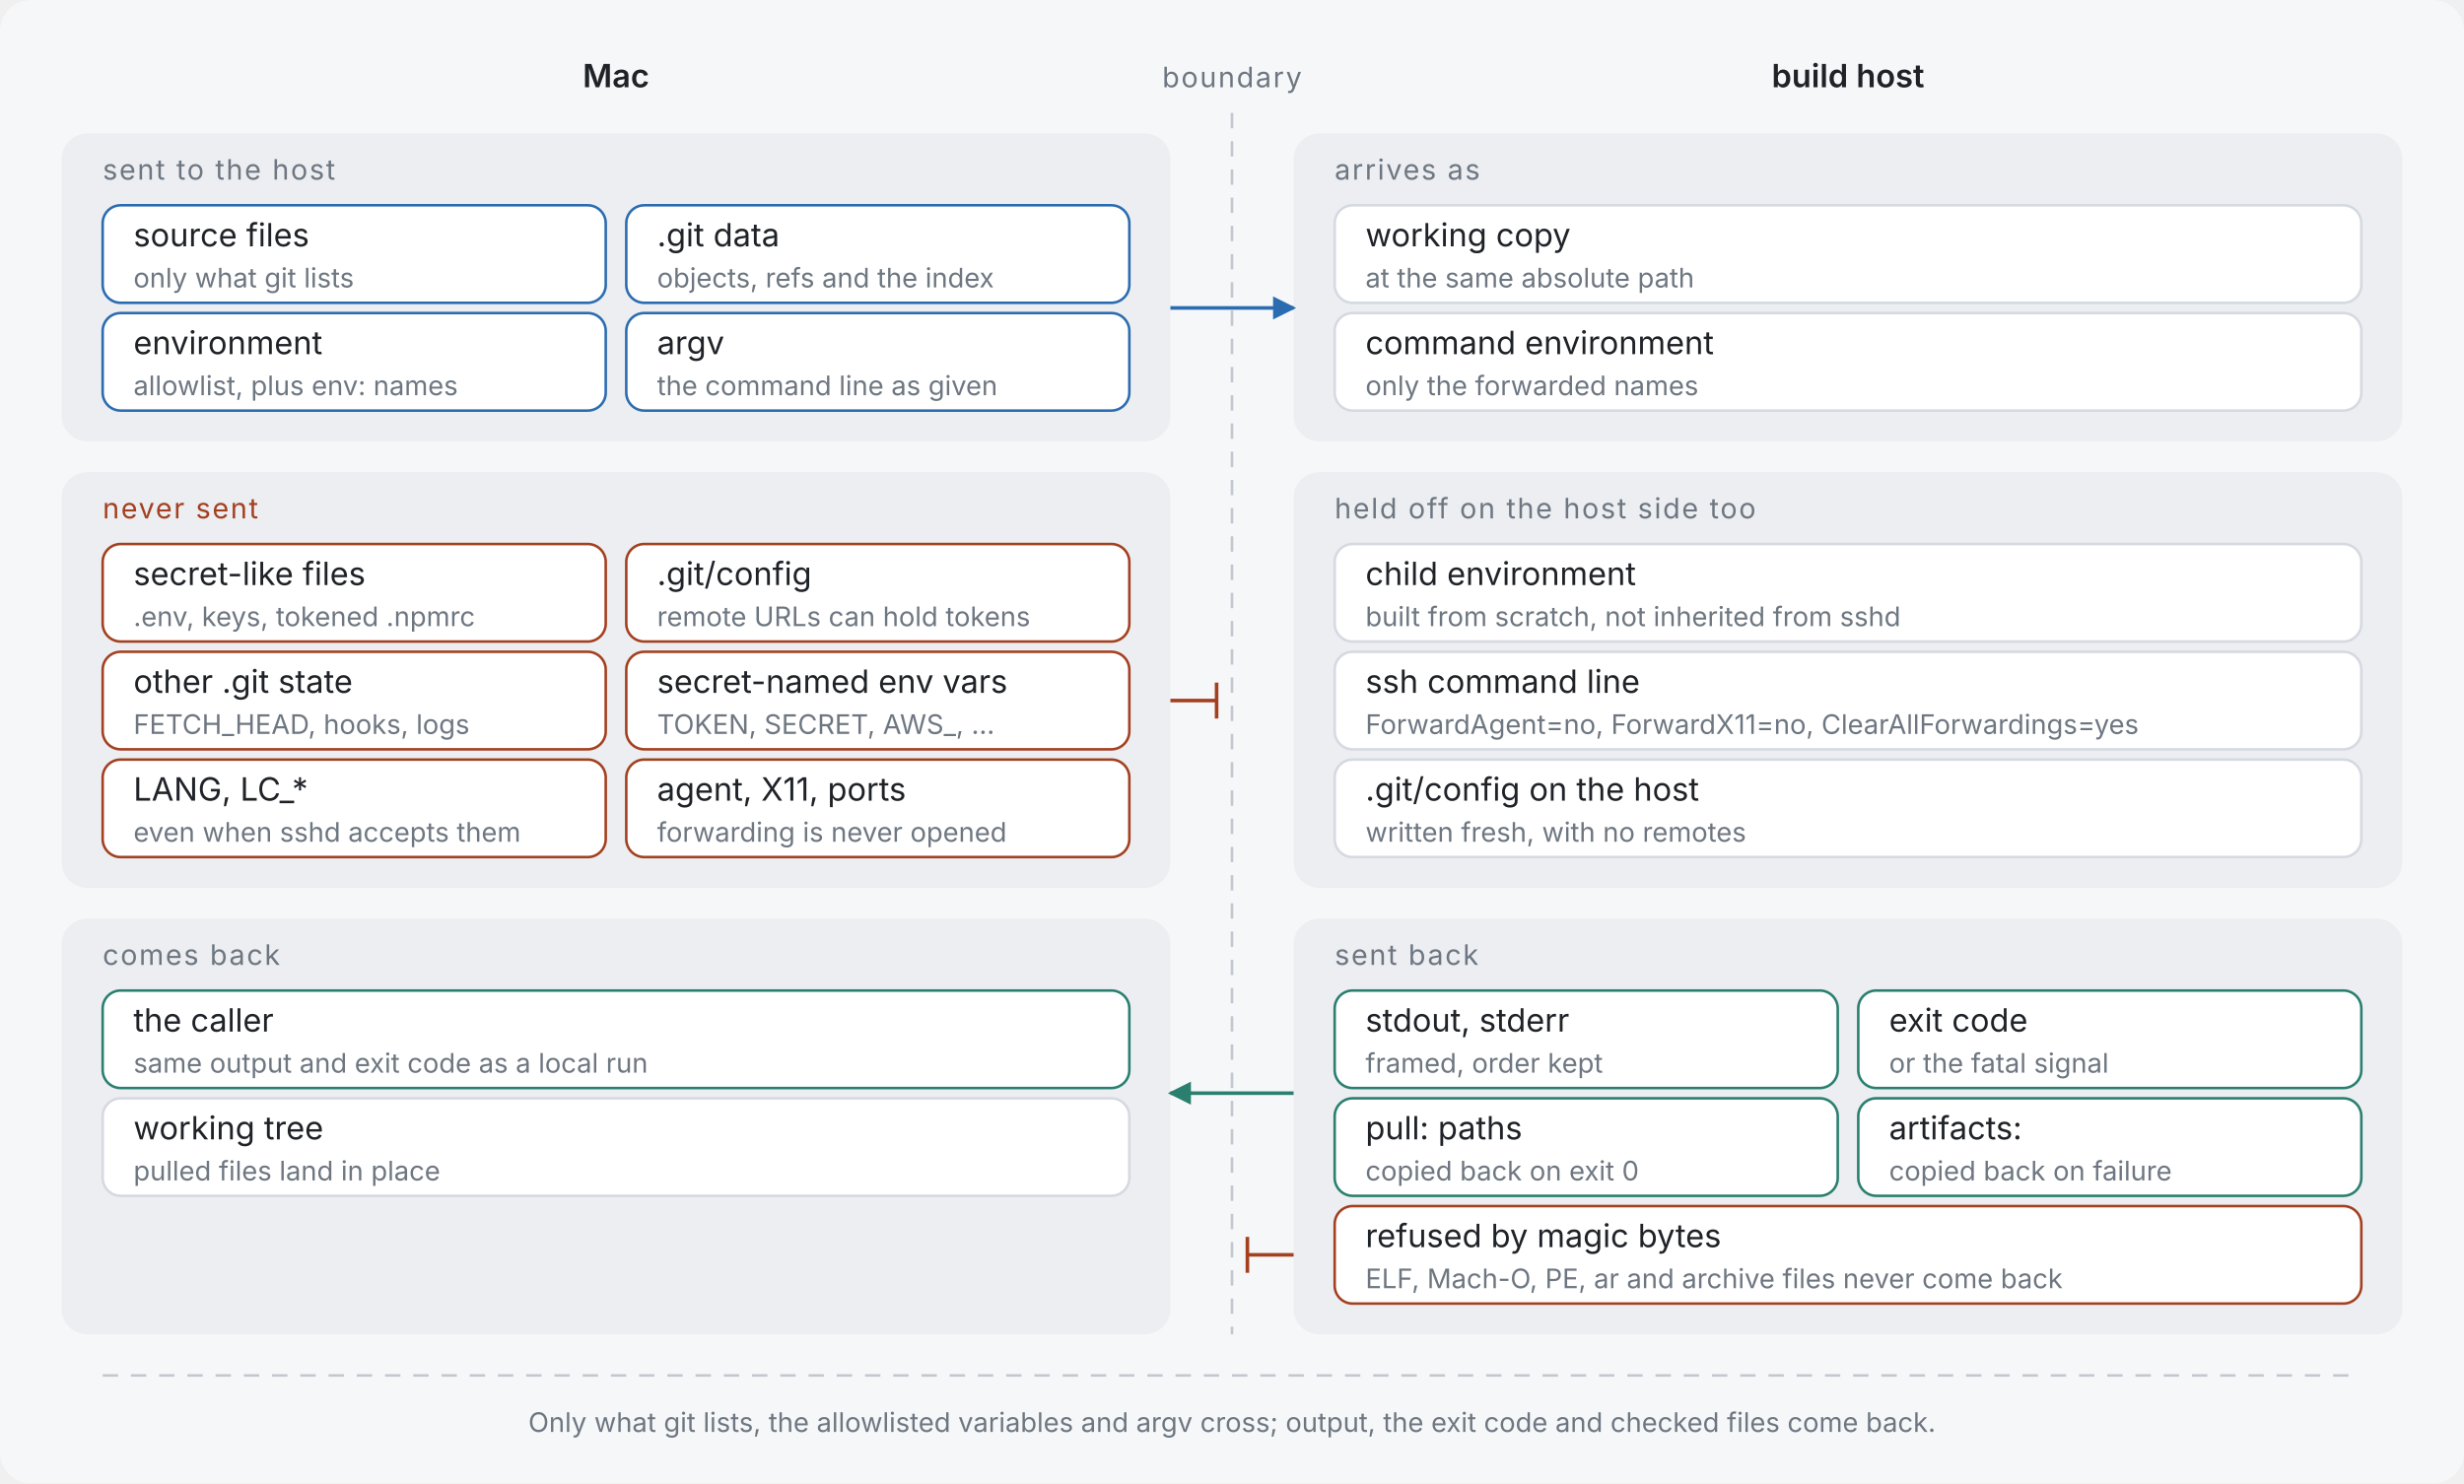
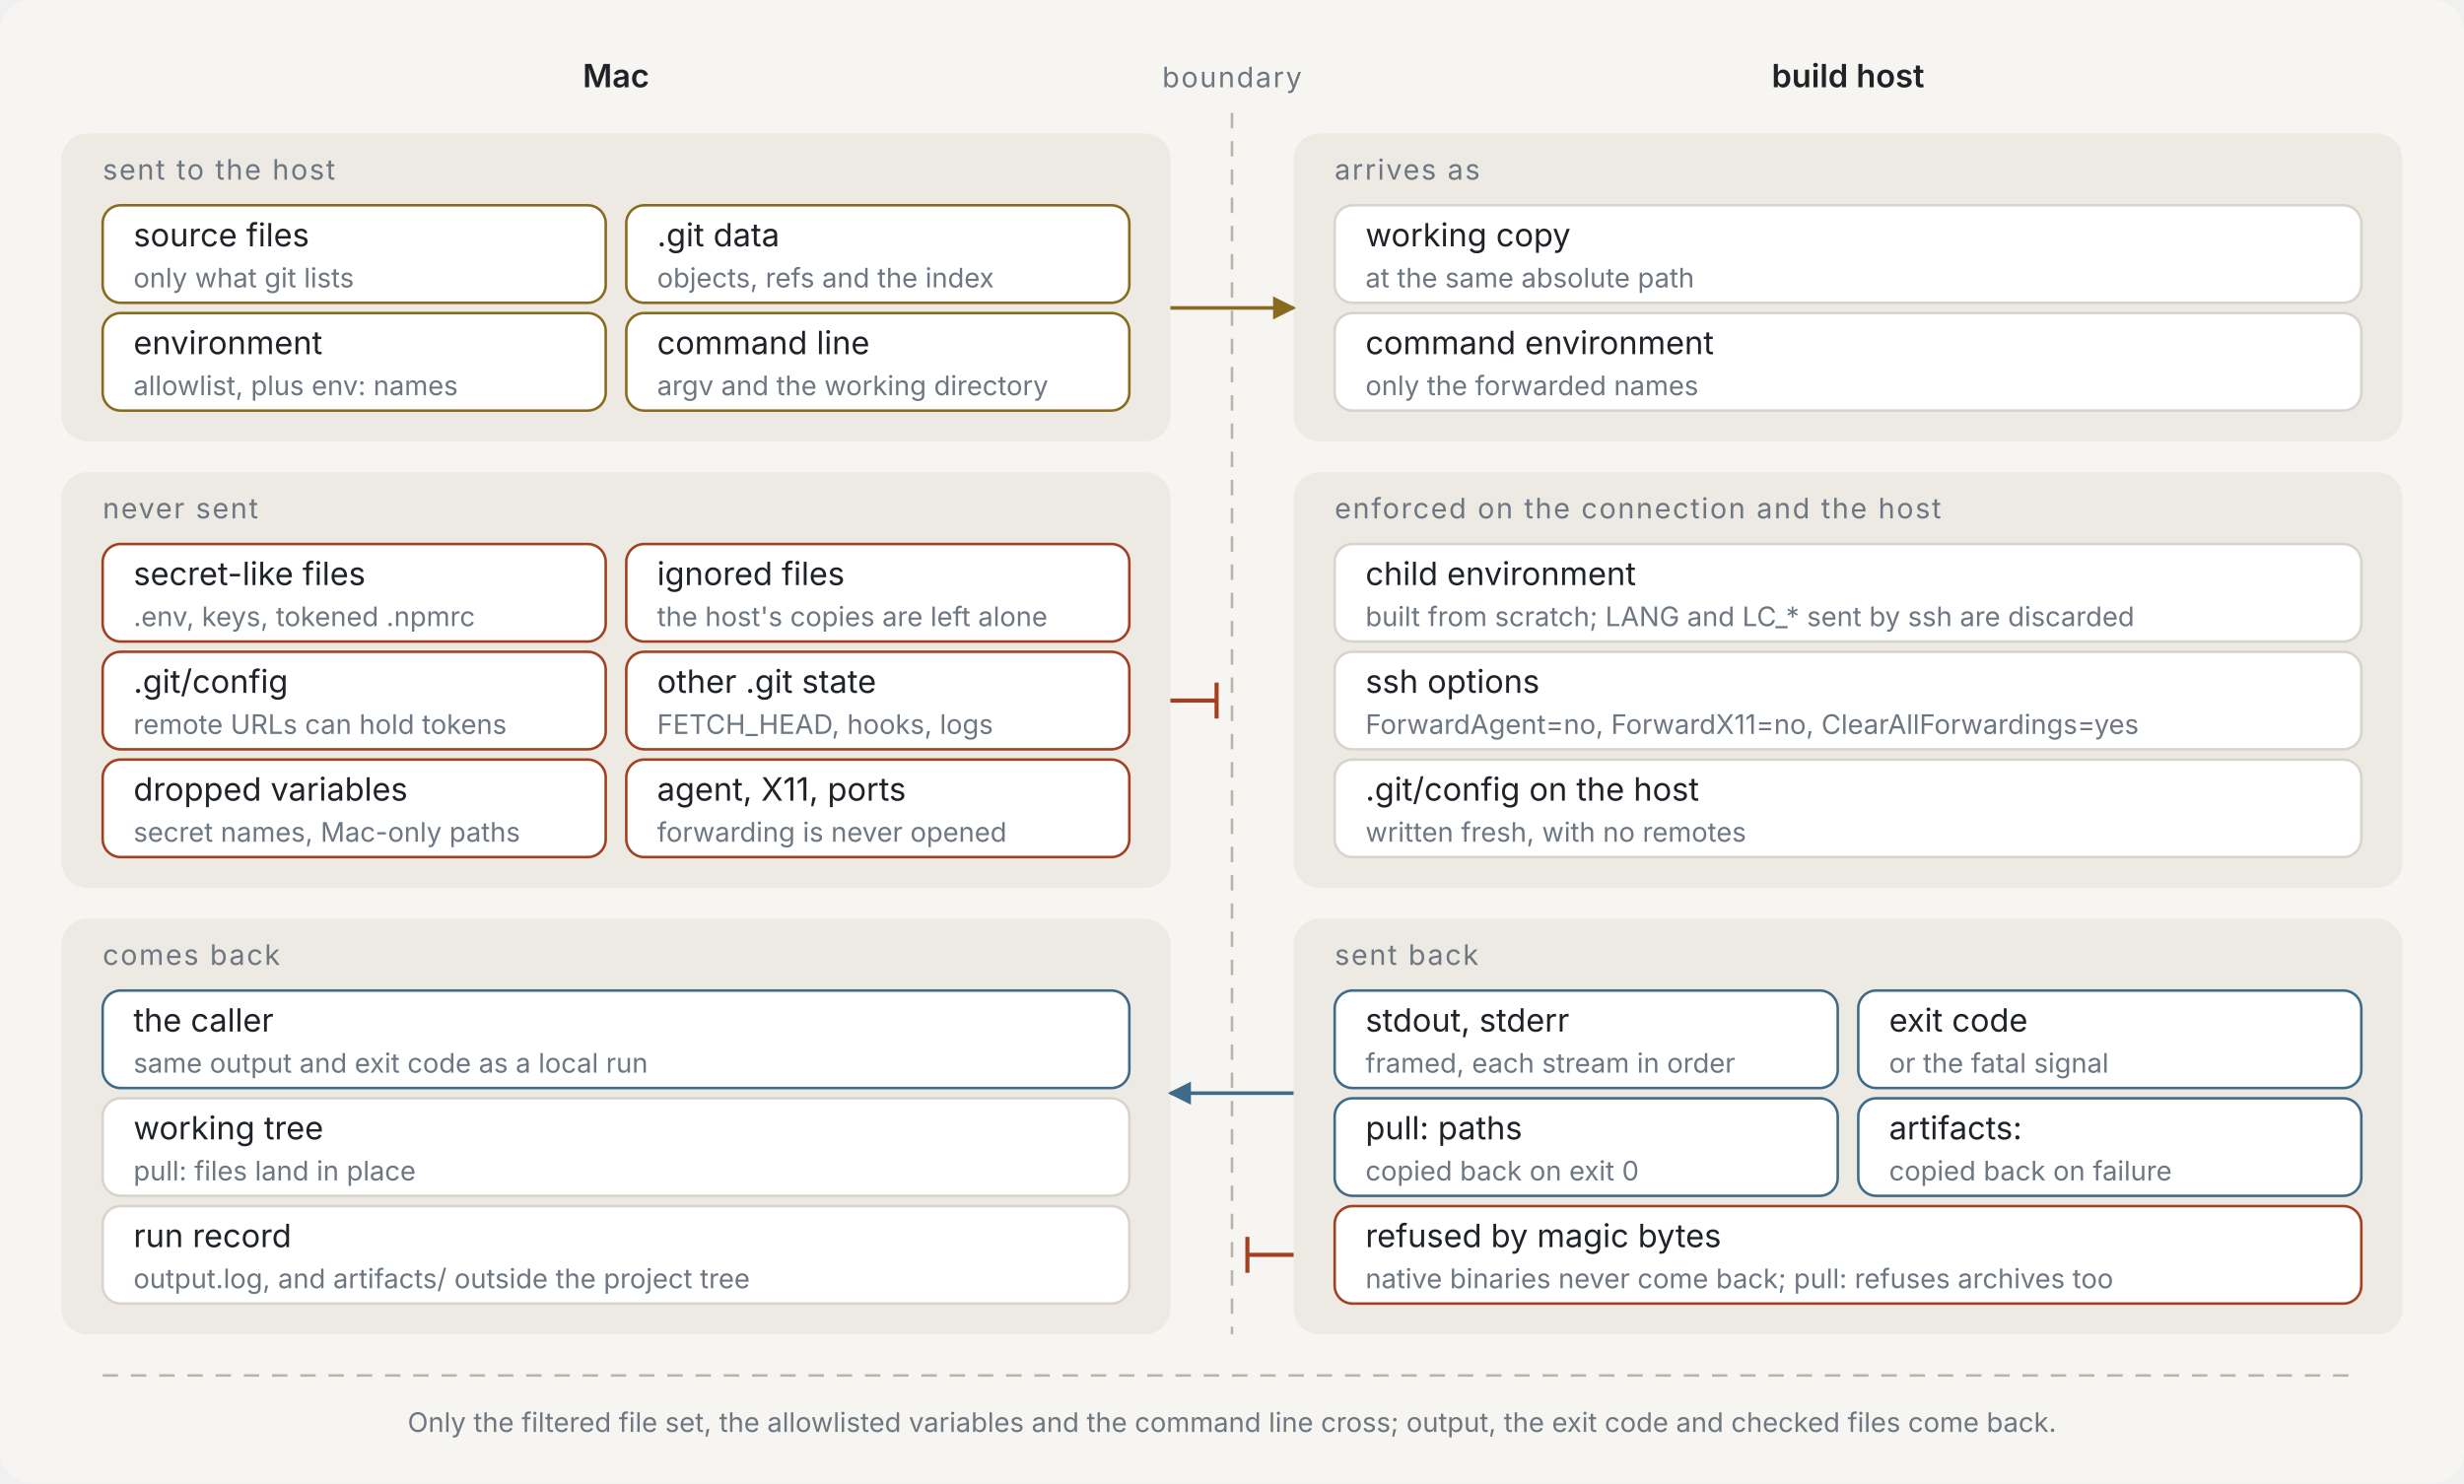
<svg xmlns="http://www.w3.org/2000/svg" viewBox="0 0 960 578" width="960" height="578" role="img" aria-labelledby="sa-trust-t sa-trust-d">
  <style>
-     .bg   { fill:#f6f7f9 }
-     .grp  { fill:#eceef2 }
-     .chip { fill:#ffffff; stroke:#d5d9e0 }
-     .card { fill:#ffffff; stroke:#2b6cb0 }
-     .alt  { fill:#ffffff; stroke:#2a7f6f }
-     rect.warn { fill:#ffffff; stroke:#a3401f }
-     path.warn { fill:none; stroke:#a3401f; stroke-width:1.4 }
-     .rule { fill:none; stroke:#c3c8d0; stroke-width:1 }
-     .seam { fill:none; stroke:#c3c8d0; stroke-dasharray:6 5 }
-     .ln   { fill:none; stroke:#2b6cb0; stroke-width:1.4 }
-     .ah   { fill:#2b6cb0 }
-     .ln2  { fill:none; stroke:#2a7f6f; stroke-width:1.4 }
-     .ah2  { fill:#2a7f6f }
-     .lnd  { fill:none; stroke:#2b6cb0; stroke-width:1.2; stroke-dasharray:4 3 }
-     text  { font-family:Inter,"Helvetica Neue","Hiragino Sans","Noto Sans JP",Arial,sans-serif; fill:#1f2328 }
-     .h    { font-size:12.5px }
-     .hb   { font-size:12.5px; font-weight:600 }
-     .lbl  { font-size:11px; fill:#6e7781; letter-spacing:.06em }
-     .s    { font-size:10.5px; fill:#6e7781 }
-     .mono { font-family:ui-monospace,SFMono-Regular,Menlo,Consolas,monospace; font-size:10.5px; fill:#2b6cb0 }
-     .hm   { font-family:ui-monospace,SFMono-Regular,Menlo,Consolas,monospace; font-size:12px }
-     .code { font-family:ui-monospace,SFMono-Regular,Menlo,Consolas,monospace; font-size:10.5px }
+     .bg    { fill:#f7f5f1 }
+     .grp   { fill:#edeae4 }
+     .chip  { fill:#ffffff; stroke:#d7d4cd }
+     .card  { fill:#ffffff; stroke:#8a6a1f }
+     .alt   { fill:#ffffff; stroke:#3f6b8a }
+     .seam  { fill:none; stroke:#b8b4ac; stroke-dasharray:6 5 }
+     .rule  { fill:none; stroke:#b8b4ac; stroke-width:1 }
+     .ln    { fill:none; stroke:#8a6a1f; stroke-width:1.4 }
+     .ln2   { fill:none; stroke:#3f6b8a; stroke-width:1.4 }
+     .ah    { fill:#8a6a1f }
+     .ah2   { fill:#3f6b8a }
+     .fill1 { fill:#8a6a1f; opacity:.16 }
+     .fill2 { fill:#3f6b8a; opacity:.16 }
+     .warn  { fill:none; stroke:#a3401f; stroke-width:1.6 }
    .warnt { fill:#a3401f }
+     text   { font-family:Inter,"Helvetica Neue","Hiragino Sans","Noto Sans JP",Arial,sans-serif; fill:#1f2328 }
+     .h     { font-size:12.5px }
+     .lbl   { font-size:11px; fill:#6e7781; letter-spacing:.06em }
+     .s     { font-size:10.5px; fill:#6e7781 }
+     .mono  { font-family:ui-monospace,SFMono-Regular,Menlo,Consolas,monospace; font-size:10.5px; fill:#8a6a1f }
+     .hb    { font-size:12.5px; font-weight:600 }
+     rect.warn { fill:#ffffff; stroke-width:1 }
    @media (prefers-color-scheme: dark) {
      .bg{fill:#0d1117} .grp{fill:#12171d}
-       .chip{fill:#161b22;stroke:#30363d} .card{fill:#161b22;stroke:#7fb3d5} .alt{fill:#161b22;stroke:#6fc2ae}
-       rect.warn{fill:#161b22;stroke:#e08a68} path.warn{stroke:#e08a68}
-       .rule{stroke:#484f58} .seam{stroke:#484f58}
-       .ln{stroke:#7fb3d5} .ah{fill:#7fb3d5} .ln2{stroke:#6fc2ae} .ah2{fill:#6fc2ae} .lnd{stroke:#7fb3d5}
-       text{fill:#e6edf3} .lbl{fill:#8b949e} .s{fill:#8b949e} .mono{fill:#7fb3d5} .warnt{fill:#e08a68}
+       .chip{fill:#161b22;stroke:#30363d} .card{fill:#161b22;stroke:#d9b45c} .alt{fill:#161b22;stroke:#7fb3d5}
+       .seam{stroke:#484f58} .rule{stroke:#484f58}
+       .ln{stroke:#d9b45c} .ln2{stroke:#7fb3d5} .ah{fill:#d9b45c} .ah2{fill:#7fb3d5}
+       .fill1{fill:#d9b45c} .fill2{fill:#7fb3d5}
+       .warn{stroke:#e08a68} .warnt{fill:#e08a68} .mono{fill:#d9b45c}
+       text{fill:#e6edf3} .lbl{fill:#8b949e} .s{fill:#8b949e}
+       rect.warn{fill:#161b22}
    }
  </style>
  <defs>
-     <marker id="sa-trust-a" markerUnits="userSpaceOnUse" markerWidth="9" markerHeight="9" refX="8" refY="4.5" orient="auto">
+     <marker id="sa-trust-ma" markerUnits="userSpaceOnUse" markerWidth="9" markerHeight="9" refX="8" refY="4.5" orient="auto">
      <path class="ah" d="M0,0 L9,4.5 L0,9 z" />
    </marker>
-     <marker id="sa-trust-a2" markerUnits="userSpaceOnUse" markerWidth="9" markerHeight="9" refX="8" refY="4.5" orient="auto">
+     <marker id="sa-trust-mb" markerUnits="userSpaceOnUse" markerWidth="9" markerHeight="9" refX="8" refY="4.5" orient="auto">
      <path class="ah2" d="M0,0 L9,4.5 L0,9 z" />
    </marker>
  </defs>
  <rect class="bg" x="0" y="0" width="960" height="578" rx="12" />
-   <text class="hb" x="240.0" y="34" text-anchor="middle">Mac</text>
-   <text class="hb" x="720.0" y="34" text-anchor="middle">build host</text>
+   <text class="hb" x="240" y="34" text-anchor="middle">Mac</text>
+   <text class="hb" x="720" y="34" text-anchor="middle">build host</text>
  <text class="lbl" x="480" y="34" text-anchor="middle">boundary</text>
  <rect class="grp" x="24" y="52" width="432" height="120" rx="10" />
  <rect class="grp" x="504" y="52" width="432" height="120" rx="10" />
  <text class="lbl" x="40" y="70">sent to the host</text>
  <text class="lbl" x="520" y="70">arrives as</text>
  <rect class="card" x="40" y="80" width="196" height="38" rx="7" />
  <text class="h" x="52" y="96">source files</text>
  <text class="s" x="52" y="112">only what git lists</text>
  <rect class="card" x="244" y="80" width="196" height="38" rx="7" />
  <text class="h" x="256" y="96">.git data</text>
  <text class="s" x="256" y="112">objects, refs and the index</text>
  <rect class="card" x="40" y="122" width="196" height="38" rx="7" />
  <text class="h" x="52" y="138">environment</text>
  <text class="s" x="52" y="154">allowlist, plus env: names</text>
  <rect class="card" x="244" y="122" width="196" height="38" rx="7" />
-   <text class="h" x="256" y="138">argv</text>
-   <text class="s" x="256" y="154">the command line as given</text>
+   <text class="h" x="256" y="138">command line</text>
+   <text class="s" x="256" y="154">argv and the working directory</text>
  <rect class="chip" x="520" y="80" width="400" height="38" rx="7" />
  <text class="h" x="532" y="96">working copy</text>
  <text class="s" x="532" y="112">at the same absolute path</text>
  <rect class="chip" x="520" y="122" width="400" height="38" rx="7" />
  <text class="h" x="532" y="138">command environment</text>
  <text class="s" x="532" y="154">only the forwarded names</text>
-   <path class="ln" d="M456,120 H504" marker-end="url(#sa-trust-a)" />
+   <path class="ln" d="M456,120 H504" marker-end="url(#sa-trust-ma)" />
  <rect class="grp" x="24" y="184" width="432" height="162" rx="10" />
  <rect class="grp" x="504" y="184" width="432" height="162" rx="10" />
  <text class="lbl warnt" x="40" y="202">never sent</text>
-   <text class="lbl" x="520" y="202">held off on the host side too</text>
+   <text class="lbl" x="520" y="202">enforced on the connection and the host</text>
  <rect class="warn" x="40" y="212" width="196" height="38" rx="7" />
  <text class="h" x="52" y="228">secret-like files</text>
  <text class="s" x="52" y="244">.env, keys, tokened .npmrc</text>
  <rect class="warn" x="244" y="212" width="196" height="38" rx="7" />
-   <text class="h" x="256" y="228">.git/config</text>
-   <text class="s" x="256" y="244">remote URLs can hold tokens</text>
+   <text class="h" x="256" y="228">ignored files</text>
+   <text class="s" x="256" y="244">the host's copies are left alone</text>
  <rect class="warn" x="40" y="254" width="196" height="38" rx="7" />
-   <text class="h" x="52" y="270">other .git state</text>
-   <text class="s" x="52" y="286">FETCH_HEAD, hooks, logs</text>
+   <text class="h" x="52" y="270">.git/config</text>
+   <text class="s" x="52" y="286">remote URLs can hold tokens</text>
  <rect class="warn" x="244" y="254" width="196" height="38" rx="7" />
-   <text class="h" x="256" y="270">secret-named env vars</text>
-   <text class="s" x="256" y="286">TOKEN, SECRET, AWS_, …</text>
+   <text class="h" x="256" y="270">other .git state</text>
+   <text class="s" x="256" y="286">FETCH_HEAD, hooks, logs</text>
  <rect class="warn" x="40" y="296" width="196" height="38" rx="7" />
-   <text class="h" x="52" y="312">LANG, LC_*</text>
-   <text class="s" x="52" y="328">even when sshd accepts them</text>
+   <text class="h" x="52" y="312">dropped variables</text>
+   <text class="s" x="52" y="328">secret names, Mac-only paths</text>
  <rect class="warn" x="244" y="296" width="196" height="38" rx="7" />
  <text class="h" x="256" y="312">agent, X11, ports</text>
  <text class="s" x="256" y="328">forwarding is never opened</text>
  <rect class="chip" x="520" y="212" width="400" height="38" rx="7" />
  <text class="h" x="532" y="228">child environment</text>
-   <text class="s" x="532" y="244">built from scratch, not inherited from sshd</text>
+   <text class="s" x="532" y="244">built from scratch; LANG and LC_* sent by ssh are discarded</text>
  <rect class="chip" x="520" y="254" width="400" height="38" rx="7" />
-   <text class="h" x="532" y="270">ssh command line</text>
+   <text class="h" x="532" y="270">ssh options</text>
  <text class="s" x="532" y="286">ForwardAgent=no, ForwardX11=no, ClearAllForwardings=yes</text>
  <rect class="chip" x="520" y="296" width="400" height="38" rx="7" />
  <text class="h" x="532" y="312">.git/config on the host</text>
  <text class="s" x="532" y="328">written fresh, with no remotes</text>
  <path class="warn" d="M456,273 H474 M474,266 V280" />
  <rect class="grp" x="24" y="358" width="432" height="162" rx="10" />
  <rect class="grp" x="504" y="358" width="432" height="162" rx="10" />
  <text class="lbl" x="40" y="376">comes back</text>
  <text class="lbl" x="520" y="376">sent back</text>
  <rect class="alt" x="520" y="386" width="196" height="38" rx="7" />
  <text class="h" x="532" y="402">stdout, stderr</text>
-   <text class="s" x="532" y="418">framed, order kept</text>
+   <text class="s" x="532" y="418">framed, each stream in order</text>
  <rect class="alt" x="724" y="386" width="196" height="38" rx="7" />
  <text class="h" x="736" y="402">exit code</text>
  <text class="s" x="736" y="418">or the fatal signal</text>
  <rect class="alt" x="520" y="428" width="196" height="38" rx="7" />
  <text class="h" x="532" y="444">pull: paths</text>
  <text class="s" x="532" y="460">copied back on exit 0</text>
  <rect class="alt" x="724" y="428" width="196" height="38" rx="7" />
  <text class="h" x="736" y="444">artifacts:</text>
  <text class="s" x="736" y="460">copied back on failure</text>
  <rect class="warn" x="520" y="470" width="400" height="38" rx="7" />
  <text class="h" x="532" y="486">refused by magic bytes</text>
-   <text class="s" x="532" y="502">ELF, Mach-O, PE, ar and archive files never come back</text>
+   <text class="s" x="532" y="502">native binaries never come back; pull: refuses archives too</text>
  <rect class="alt" x="40" y="386" width="400" height="38" rx="7" />
  <text class="h" x="52" y="402">the caller</text>
  <text class="s" x="52" y="418">same output and exit code as a local run</text>
  <rect class="chip" x="40" y="428" width="400" height="38" rx="7" />
  <text class="h" x="52" y="444">working tree</text>
-   <text class="s" x="52" y="460">pulled files land in place</text>
-   <path class="ln2" d="M504,426 H456" marker-end="url(#sa-trust-a2)" />
+   <text class="s" x="52" y="460">pull: files land in place</text>
+   <rect class="chip" x="40" y="470" width="400" height="38" rx="7" />
+   <text class="h" x="52" y="486">run record</text>
+   <text class="s" x="52" y="502">output.log, and artifacts/ outside the project tree</text>
+   <path class="ln2" d="M504,426 H456" marker-end="url(#sa-trust-mb)" />
  <path class="warn" d="M504,489 H486 M486,482 V496" />
  <path class="seam" d="M480,44 V520" />
  <path class="seam" d="M40,536 H920" />
-   <text class="s" x="480.0" y="558" text-anchor="middle">Only what git lists, the allowlisted variables and argv cross; output, the exit code and checked files come back.</text>
+   <text class="s" x="480" y="558" text-anchor="middle">Only the filtered file set, the allowlisted variables and the command line cross; output, the exit code and checked files come back.</text>
</svg>
